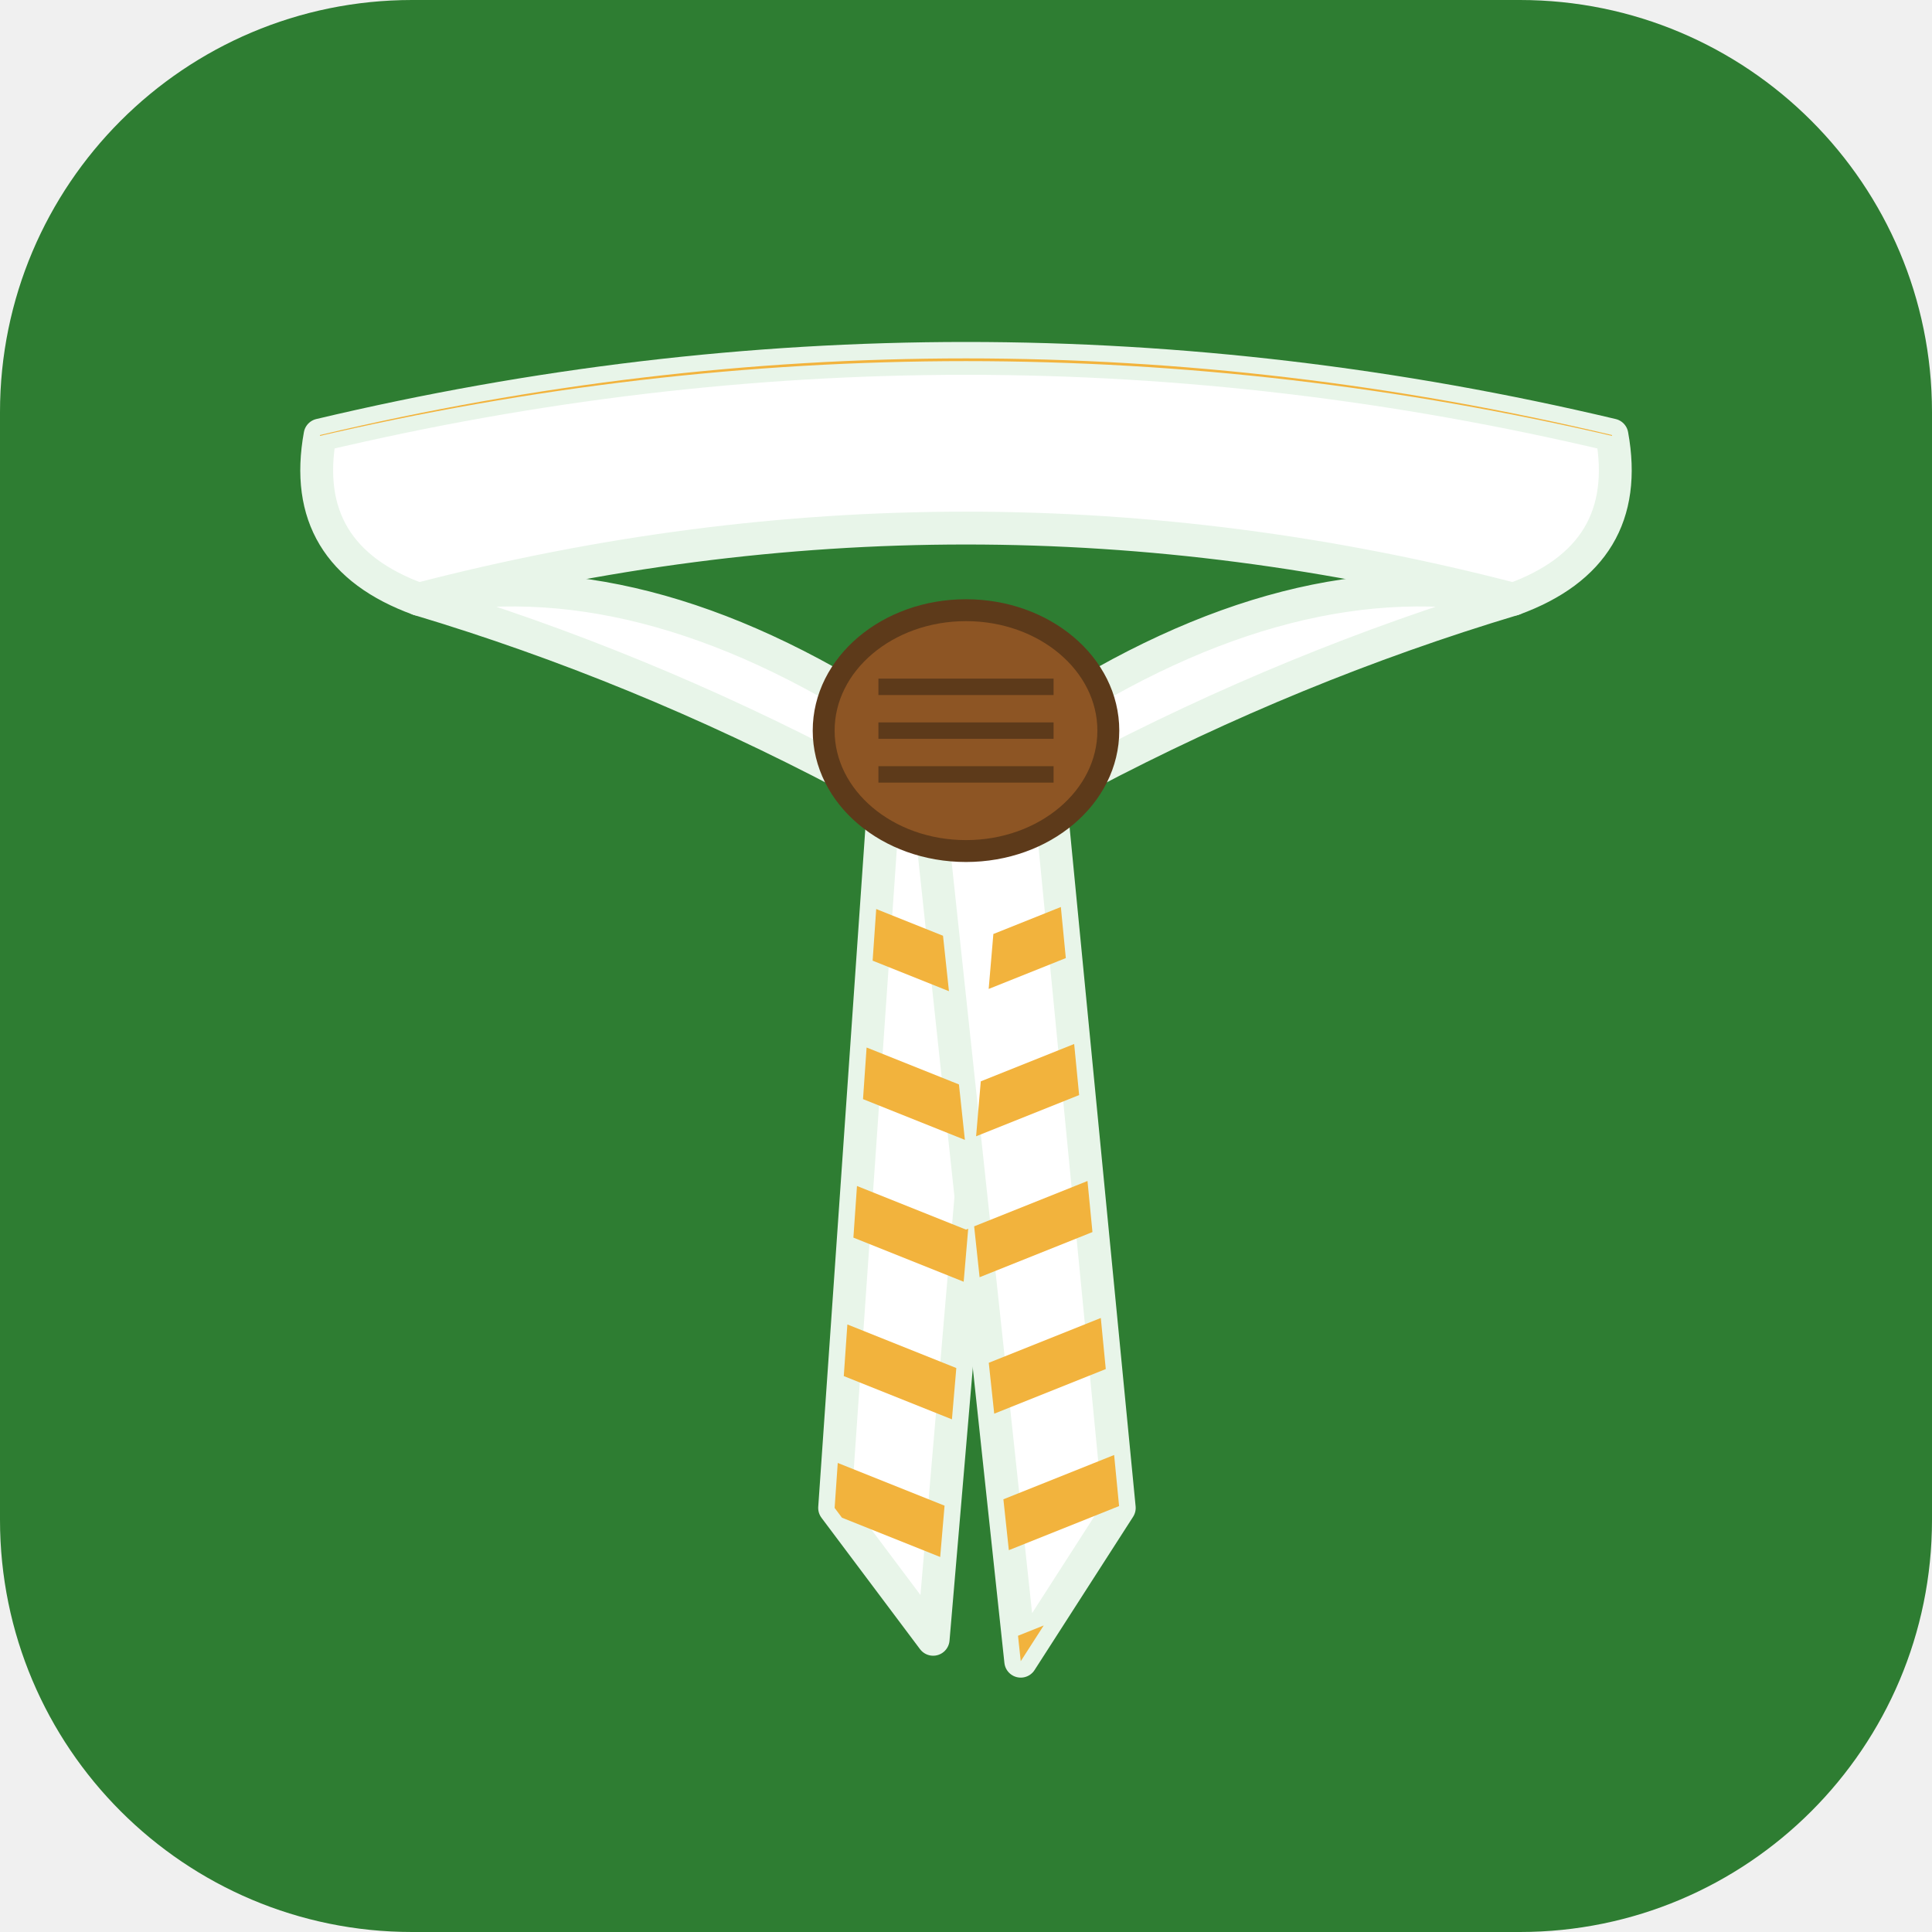
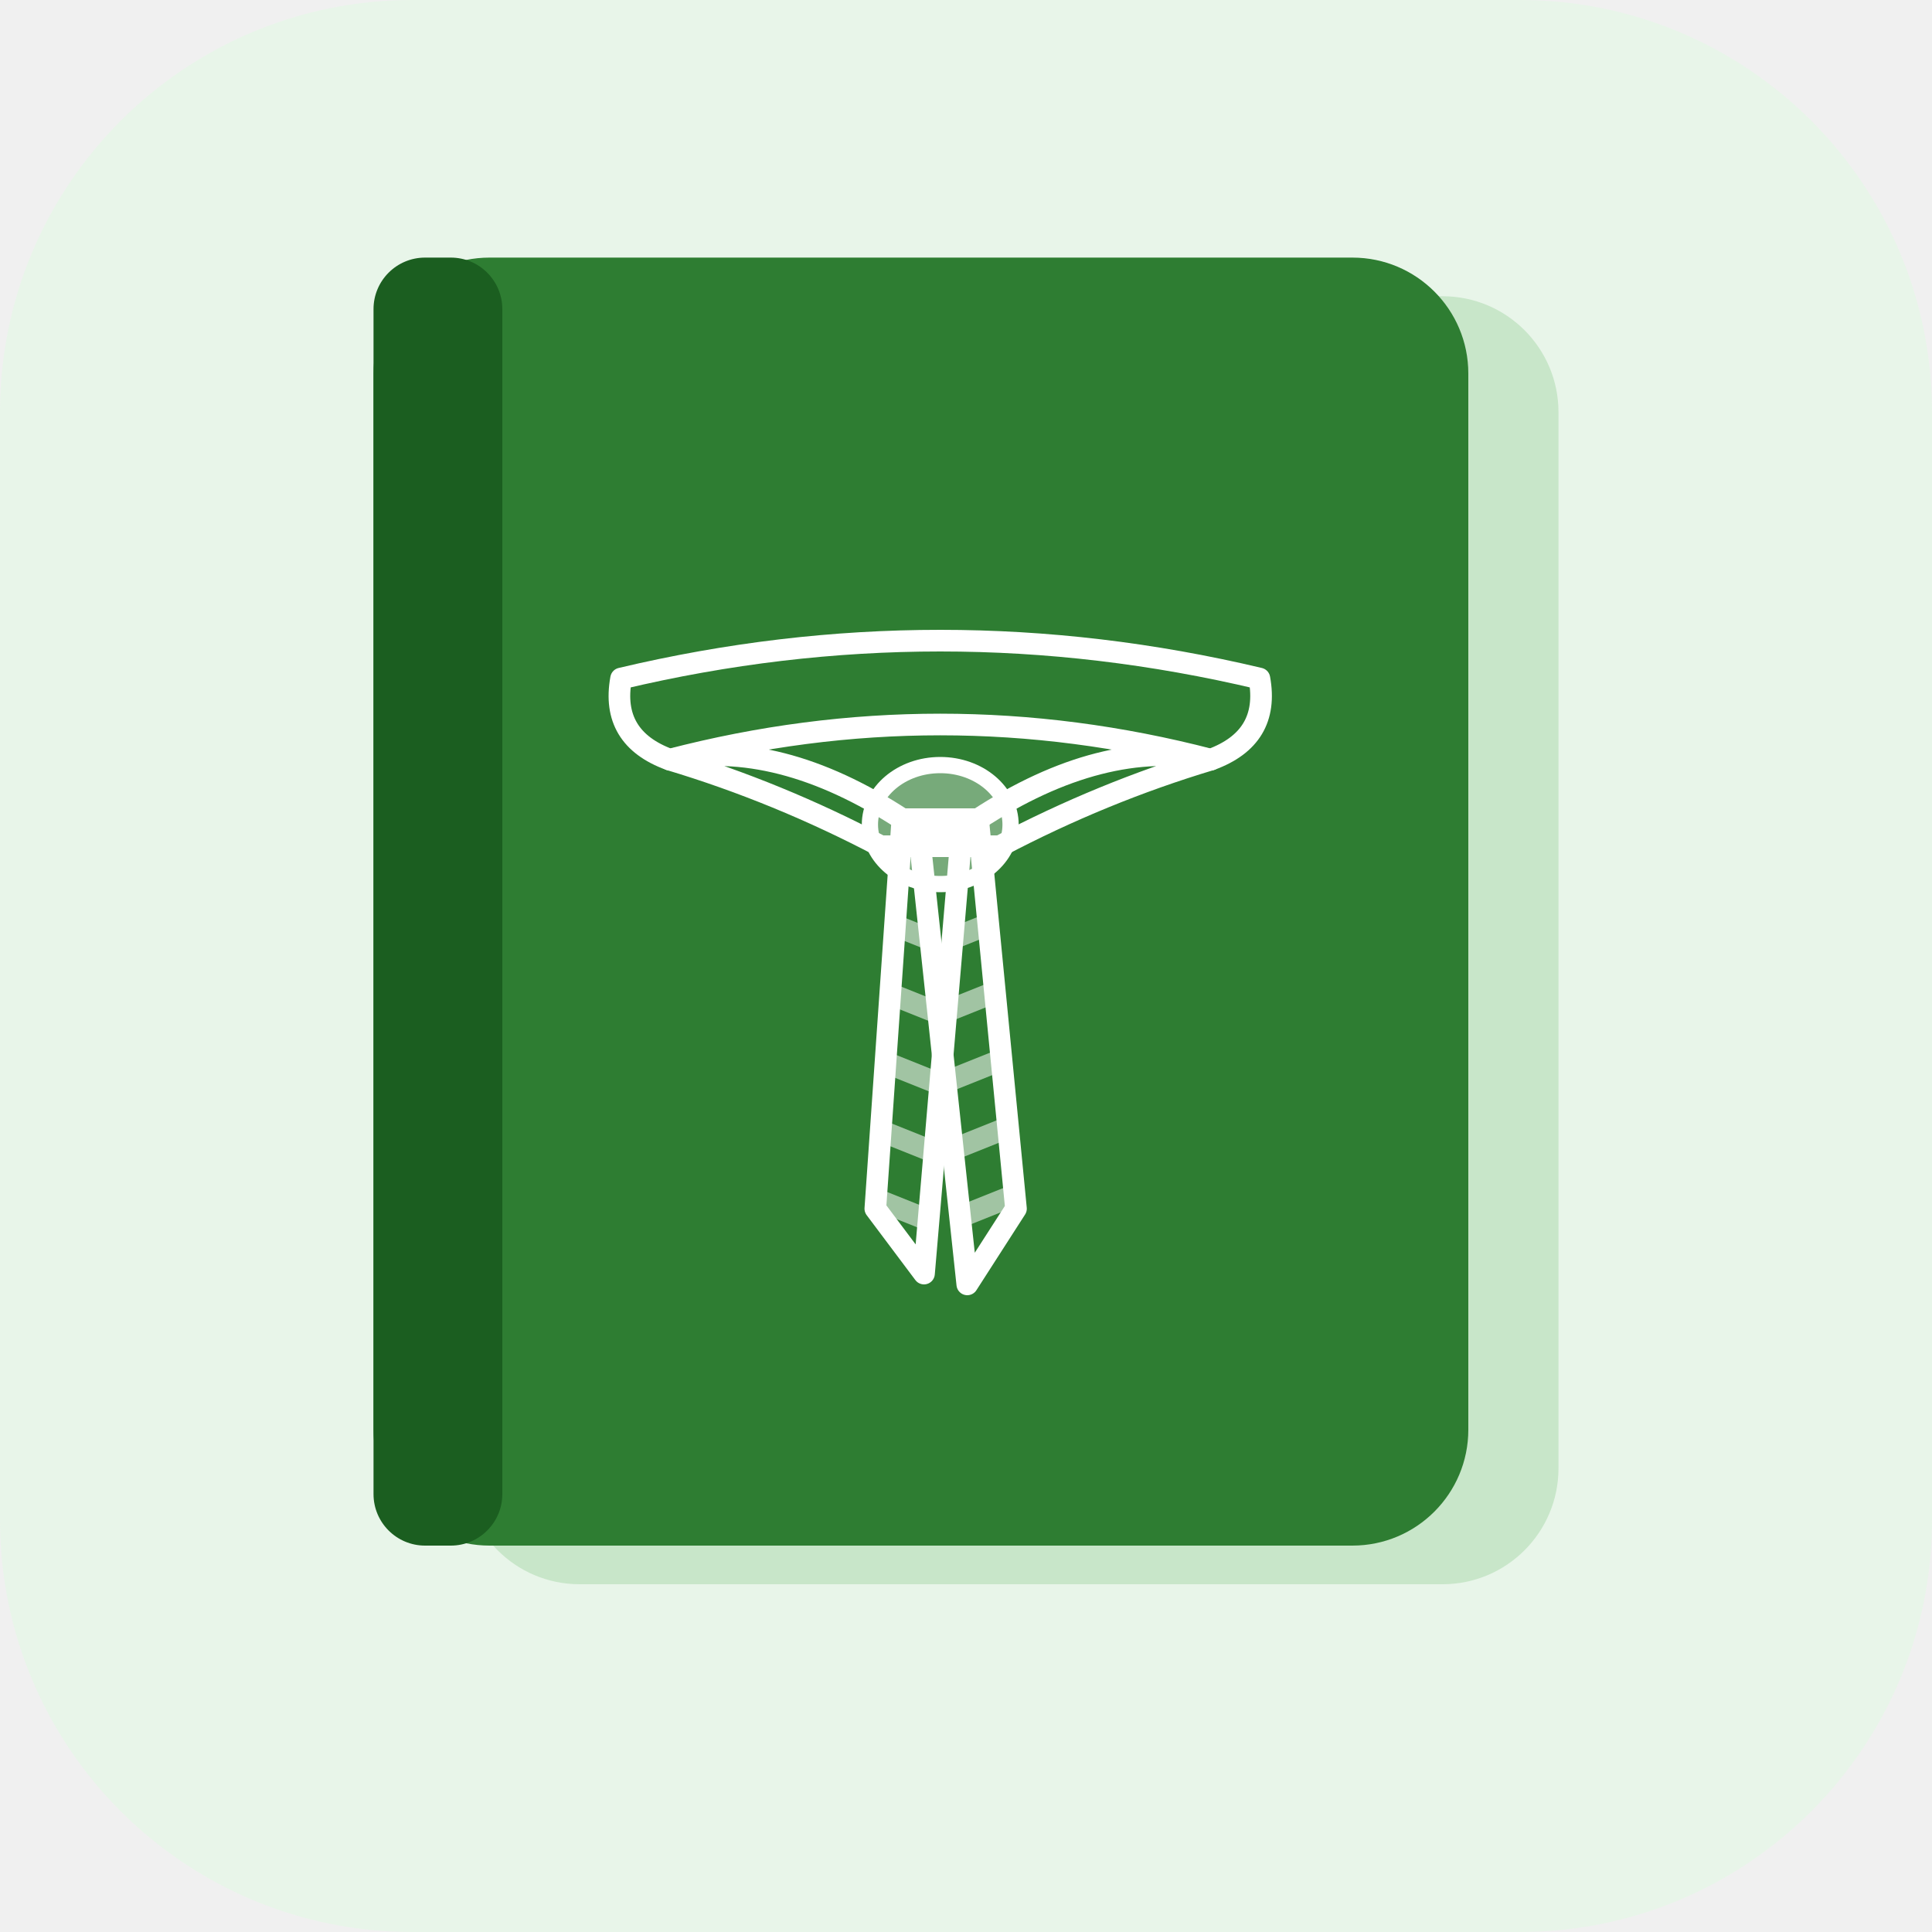
- <svg xmlns="http://www.w3.org/2000/svg" viewBox="-150 -150 300 300" role="img" aria-labelledby="titulo">
-   <defs>
-     <clipPath id="tali-panolin-icono">
-       <path d="M-118,-92 Q0,-120 118,-92 Q122,-70 100,-62 Q0,-88 -100,-62 Q-122,-70 -118,-92 Z" />
-       <path d="M-100,-62 Q-60,-70 -14,-40 L14,-40 Q60,-70 100,-62 Q60,-50 22,-30 L-22,-30 Q-60,-50 -100,-62 Z" />
-       <path d="M-14,-40 L8,-36 L-6,128 L-24,104 Z" />
-       <path d="M14,-40 L-8,-36 L10,132 L28,104 Z" />
-     </clipPath>
-   </defs>
-   <rect x="-150" y="-150" width="300" height="300" rx="64" fill="#2E7D32" />
-   <g transform="scale(0.85) translate(0,-5)">
-     <g fill="#ffffff" stroke="#E8F5E9" stroke-width="6" stroke-linejoin="round">
-       <path d="M-118,-92 Q0,-120 118,-92 Q122,-70 100,-62 Q0,-88 -100,-62 Q-122,-70 -118,-92 Z" />
-       <path d="M-100,-62 Q-60,-70 -14,-40 L14,-40 Q60,-70 100,-62 Q60,-50 22,-30 L-22,-30 Q-60,-50 -100,-62 Z" />
-       <path d="M-14,-40 L8,-36 L-6,128 L-24,104 Z" />
-       <path d="M14,-40 L-8,-36 L10,132 L28,104 Z" />
+ <svg xmlns="http://www.w3.org/2000/svg" viewBox="-150 -150 300 300">
+   <rect x="-150" y="-150" width="300" height="300" rx="64" fill="#E8F5E9" />
+   <rect x="-78" y="-104" width="170" height="200" rx="18" fill="#C8E6C9" />
+   <rect x="-92" y="-110" width="170" height="200" rx="18" fill="#2E7D32" />
+   <rect x="-92" y="-110" width="20" height="200" rx="8" fill="#1B5E20" />
+   <g transform="translate(-4,-6) scale(0.42)">
+     <path d="M-100,-62 Q-60,-70 -14,-40 L14,-40 Q60,-70 100,-62 Q60,-50 22,-30 L-22,-30 Q-60,-50 -100,-62 Z" fill="none" stroke="#fff" stroke-width="8" stroke-linejoin="round" />
+     <path d="M-14,-40 L8,-36 L-6,128 L-24,104 Z" fill="none" stroke="#fff" stroke-width="8" stroke-linejoin="round" />
+     <path d="M14,-40 L-8,-36 L10,132 L28,104 Z" fill="none" stroke="#fff" stroke-width="8" stroke-linejoin="round" />
+     <path d="M-118,-92 Q0,-120 118,-92 Q122,-70 100,-62 Q0,-88 -100,-62 Q-122,-70 -118,-92 Z" fill="none" stroke="#fff" stroke-width="8" stroke-linejoin="round" />
+     <defs>
+       <clipPath id="w">
+         <path d="M-118,-92 Q0,-120 118,-92 Q122,-70 100,-62 Q0,-88 -100,-62 Q-122,-70 -118,-92 Z" />
+         <path d="M-14,-40 L8,-36 L-6,128 L-24,104 Z" />
+         <path d="M14,-40 L-8,-36 L10,132 L28,104 Z" />
+       </clipPath>
+     </defs>
+     <g clip-path="url(#w)">
+       <path d="M-40,-10 L0,6 L40,-10" fill="none" stroke="#fff" stroke-width="8" stroke-opacity="0.55" />
+       <path d="M-40,16 L0,32 L40,16" fill="none" stroke="#fff" stroke-width="8" stroke-opacity="0.55" />
+       <path d="M-40,42 L0,58 L40,42" fill="none" stroke="#fff" stroke-width="8" stroke-opacity="0.55" />
+       <path d="M-40,68 L0,84 L40,68" fill="none" stroke="#fff" stroke-width="8" stroke-opacity="0.55" />
+       <path d="M-40,94 L0,110 L40,94" fill="none" stroke="#fff" stroke-width="8" stroke-opacity="0.55" />
+       <path d="M-40,120 L0,136 L40,120" fill="none" stroke="#fff" stroke-width="8" stroke-opacity="0.55" />
    </g>
-     <g clip-path="url(#tali-panolin-icono)" fill="none" stroke="#F2B33D" stroke-width="9">
-       <path d="M-40,-10 L0,6 L40,-10" />
-       <path d="M-40,16 L0,32 L40,16" />
-       <path d="M-40,42 L0,58 L40,42" />
-       <path d="M-40,68 L0,84 L40,68" />
-       <path d="M-40,94 L0,110 L40,94" />
-       <path d="M-40,120 L0,136 L40,120" />
-       <path d="M-120,-96 Q0,-124 120,-96" />
-     </g>
-     <ellipse cx="0" cy="-38" rx="26" ry="22" fill="#8D5524" stroke="#5D3A1A" stroke-width="4" />
-     <g stroke="#5D3A1A" stroke-width="3">
-       <line x1="-16" y1="-46" x2="16" y2="-46" />
-       <line x1="-16" y1="-38" x2="16" y2="-38" />
-       <line x1="-16" y1="-30" x2="16" y2="-30" />
-     </g>
+     <ellipse cx="0" cy="-38" rx="26" ry="22" fill="#fff" fill-opacity="0.35" stroke="#fff" stroke-width="6" />
  </g>
</svg>
